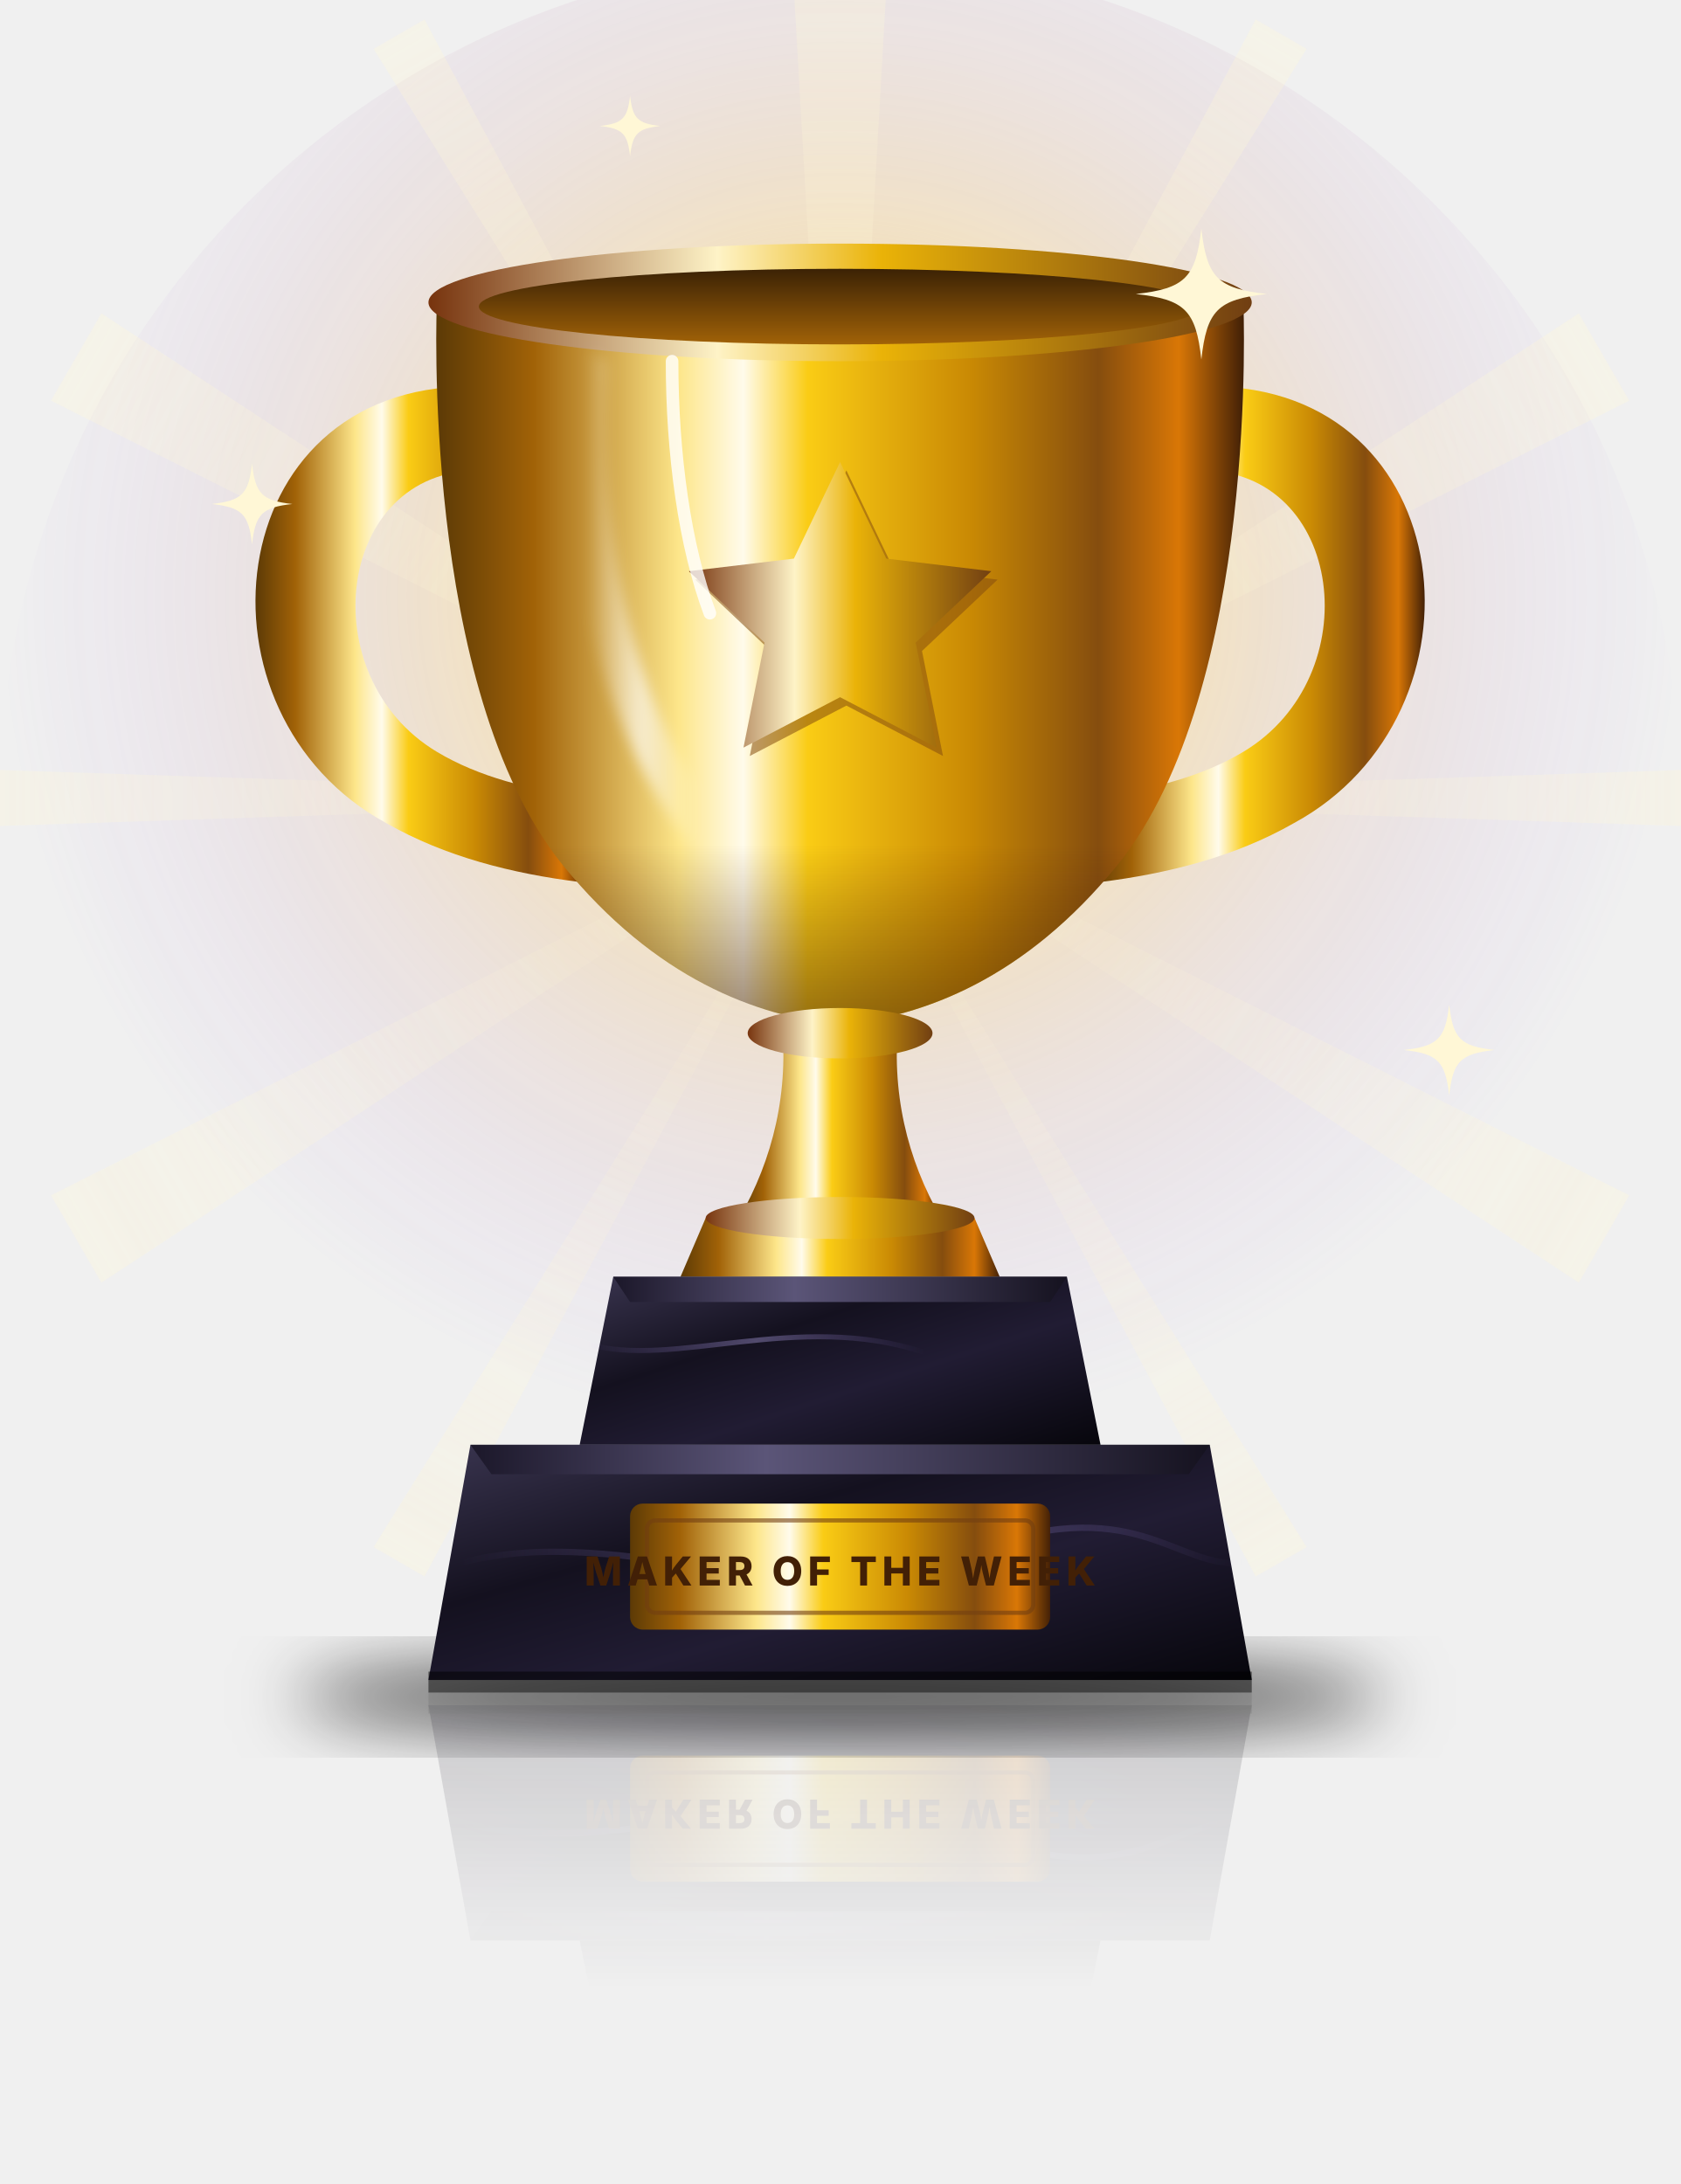
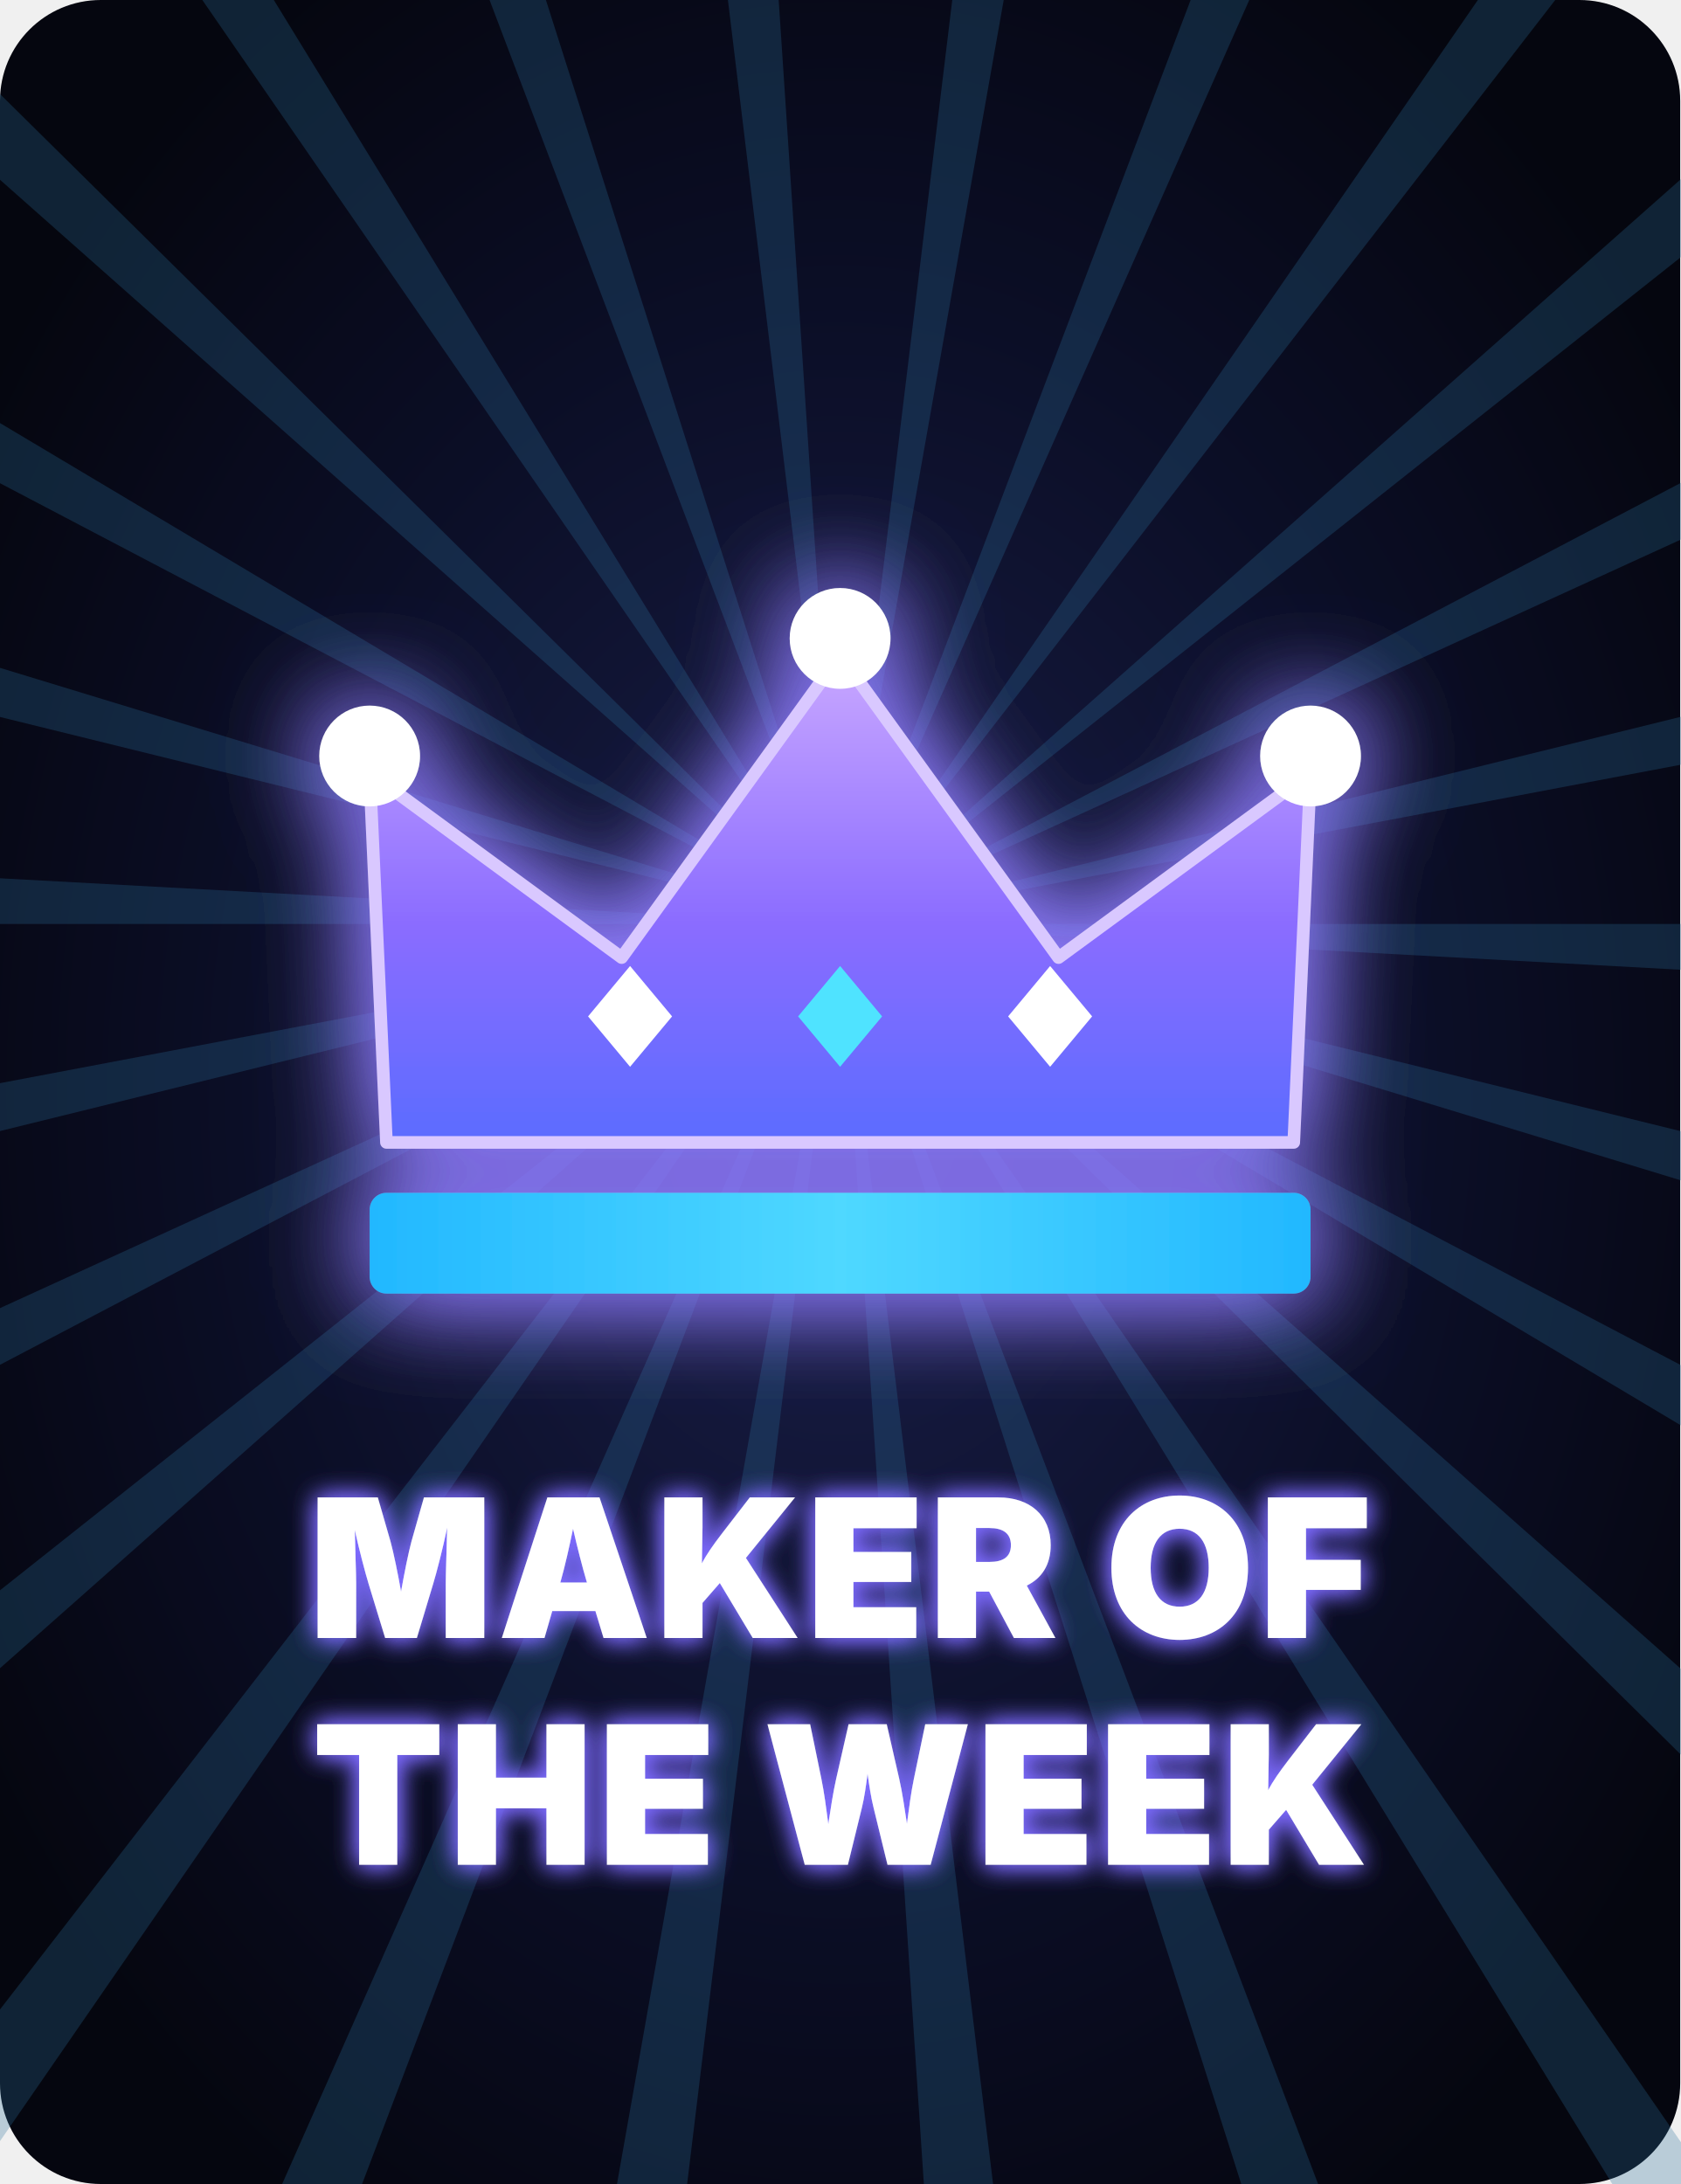
- <svg xmlns="http://www.w3.org/2000/svg" viewBox="0 0 400 520" role="img" aria-label="Gold Maker of the Week trophy">
-   <style>
- .tw{transform-box:fill-box;transform-origin:center;animation:tw 2.8s ease-in-out infinite}
- .tw.b{animation-delay:.9s}.tw.c{animation-delay:1.8s}
- .ray{transform-origin:200px 190px;animation:rot 40s linear infinite}
- @keyframes tw{0%,100%{opacity:.2;transform:scale(.5)}50%{opacity:1;transform:scale(1.1)}}
- @keyframes rot{to{transform:rotate(360deg)}}
- @media (prefers-reduced-motion:reduce){.tw,.ray{animation:none}.tw{opacity:.8}}
- </style>
+ <svg xmlns="http://www.w3.org/2000/svg" viewBox="0 0 400 520" width="400" height="520" role="img" aria-label="Maker of the Week crown">
  <defs>
-     <radialGradient id="glow" cx="50%" cy="38%" r="50%">
-       <stop offset="0" stop-color="#fde68a" stop-opacity=".55" />
-       <stop offset=".45" stop-color="#f59e0b" stop-opacity=".18" />
-       <stop offset="1" stop-color="#7c3aed" stop-opacity="0" />
+     <linearGradient id="cg" x1="0" y1="0" x2="0" y2="1">
+       <stop offset="0" stop-color="#c9a8ff" />
+       <stop offset=".55" stop-color="#8b6cff" />
+       <stop offset="1" stop-color="#5b6cff" />
+     </linearGradient>
+     <linearGradient id="band" x1="0" y1="0" x2="1" y2="0">
+       <stop offset="0" stop-color="#22b8ff" />
+       <stop offset=".5" stop-color="#4fd8ff" />
+       <stop offset="1" stop-color="#22b8ff" />
+     </linearGradient>
+     <radialGradient id="bg" cx=".5" cy=".5" r=".6">
+       <stop offset="0" stop-color="#1a1f4a" />
+       <stop offset=".6" stop-color="#0b0e26" />
+       <stop offset="1" stop-color="#05060f" />
    </radialGradient>
-     <linearGradient id="ray" x1="0" y1="0" x2="0" y2="1">
-       <stop offset="0" stop-color="#fff7d6" stop-opacity=".35" />
-       <stop offset="1" stop-color="#fff7d6" stop-opacity="0" />
-     </linearGradient>
-     <linearGradient id="gold" x1="0" y1="0" x2="1" y2="0">
-       <stop offset="0" stop-color="#5c3a06" />
-       <stop offset=".12" stop-color="#a16207" />
-       <stop offset=".3" stop-color="#fde68a" />
-       <stop offset=".38" stop-color="#fffbeb" />
-       <stop offset=".46" stop-color="#facc15" />
-       <stop offset=".66" stop-color="#ca8a04" />
-       <stop offset=".82" stop-color="#854d0e" />
-       <stop offset=".92" stop-color="#d97706" />
-       <stop offset="1" stop-color="#422006" />
-     </linearGradient>
-     <linearGradient id="goldV" x1="0" y1="0" x2="0" y2="1">
-       <stop offset="0" stop-color="#fffbeb" stop-opacity=".0" />
-       <stop offset=".75" stop-color="#422006" stop-opacity="0" />
-       <stop offset="1" stop-color="#422006" stop-opacity=".55" />
-     </linearGradient>
-     <linearGradient id="rim" x1="0" y1="0" x2="1" y2="0">
-       <stop offset="0" stop-color="#78350f" />
-       <stop offset=".35" stop-color="#fef3c7" />
-       <stop offset=".55" stop-color="#eab308" />
-       <stop offset="1" stop-color="#713f12" />
-     </linearGradient>
-     <linearGradient id="inner" x1="0" y1="0" x2="0" y2="1">
-       <stop offset="0" stop-color="#3b2205" />
-       <stop offset="1" stop-color="#a16207" />
-     </linearGradient>
-     <linearGradient id="obs" x1="0" y1="0" x2="1" y2="1">
-       <stop offset="0" stop-color="#3a3550" />
-       <stop offset=".35" stop-color="#14111f" />
-       <stop offset=".6" stop-color="#211c33" />
-       <stop offset="1" stop-color="#07060c" />
-     </linearGradient>
-     <linearGradient id="obsTop" x1="0" y1="0" x2="1" y2="0">
-       <stop offset="0" stop-color="#1b1729" />
-       <stop offset=".4" stop-color="#5b5578" />
-       <stop offset="1" stop-color="#15121f" />
-     </linearGradient>
-     <linearGradient id="vein" x1="0" y1="0" x2="1" y2="0">
-       <stop offset="0" stop-color="#a78bfa" stop-opacity="0" />
-       <stop offset=".5" stop-color="#c4b5fd" stop-opacity=".35" />
-       <stop offset="1" stop-color="#a78bfa" stop-opacity="0" />
-     </linearGradient>
-     <linearGradient id="spec" x1="0" y1="0" x2="1" y2="0">
-       <stop offset="0" stop-color="#fff" stop-opacity="0" />
-       <stop offset=".5" stop-color="#fff" stop-opacity=".9" />
-       <stop offset="1" stop-color="#fff" stop-opacity="0" />
-     </linearGradient>
-     <linearGradient id="fade" x1="0" y1="0" x2="0" y2="1">
-       <stop offset="0" stop-color="#fff" stop-opacity=".35" />
-       <stop offset=".6" stop-color="#fff" stop-opacity="0" />
-     </linearGradient>
-     <mask id="rm">
-       <rect x="0" y="403" width="400" height="117" fill="url(#fade)" />
-     </mask>
-     <filter id="blur8">
-       <feGaussianBlur stdDeviation="8" />
+     <filter id="glow" x="-50%" y="-50%" width="200%" height="200%">
+       <feGaussianBlur stdDeviation="6" result="b" />
+       <feFlood flood-color="#8f7bff" flood-opacity=".9" />
+       <feComposite in2="b" operator="in" result="c" />
+       <feMerge>
+         <feMergeNode in="c" />
+         <feMergeNode in="c" />
+         <feMergeNode in="SourceGraphic" />
+       </feMerge>
    </filter>
-     <filter id="blur2">
-       <feGaussianBlur stdDeviation="1.6" />
+     <filter id="tglow" x="-20%" y="-50%" width="140%" height="200%">
+       <feGaussianBlur stdDeviation="3" result="b" />
+       <feFlood flood-color="#7d6bff" />
+       <feComposite in2="b" operator="in" result="c" />
+       <feMerge>
+         <feMergeNode in="c" />
+         <feMergeNode in="c" />
+         <feMergeNode in="SourceGraphic" />
+       </feMerge>
    </filter>
-     <path id="spark" d="M0-12C1 -3 3-1 12 0 3 1 1 3 0 12-1 3-3 1-12 0-3-1-1-3 0-12Z" fill="#fff7d6" />
-     <g id="trophy">
-       <path d="M112 92C52 92 44 170 92 196c14 8 30 12 46 14l2-20c-14-2-26-5-36-11-30-18-24-67 10-67z" fill="url(#gold)" />
-       <path d="M288 92c60 0 68 78 20 104-14 8-30 12-46 14l-2-20c14-2 26-5 36-11 30-18 24-67-10-67z" fill="url(#gold)" />
-       <path d="M104 72h192c0 0 4 92-30 134-22 27-46 36-66 38-20-2-44-11-66-38C100 164 104 72 104 72z" fill="url(#gold)" />
-       <path d="M104 72h192c0 0 4 92-30 134-22 27-46 36-66 38-20-2-44-11-66-38C100 164 104 72 104 72z" fill="url(#goldV)" />
-       <ellipse cx="200" cy="72" rx="98" ry="14" fill="url(#rim)" />
-       <ellipse cx="200" cy="73" rx="86" ry="9" fill="url(#inner)" />
-       <path d="M200 110l11 23 25 3-18 17 5 25-23-12-23 12 5-25-18-17 25-3z" fill="#854d0e" opacity=".55" transform="translate(1.5 2)" />
-       <path d="M200 110l11 23 25 3-18 17 5 25-23-12-23 12 5-25-18-17 25-3z" fill="url(#rim)" />
-       <path d="M140 88c-2 40 6 80 26 108" stroke="url(#spec)" stroke-width="9" stroke-linecap="round" fill="none" opacity=".75" filter="url(#blur2)" />
-       <path d="M160 86c0 22 3 44 9 60" stroke="#fff" stroke-width="3" stroke-linecap="round" fill="none" opacity=".8" />
-       <path d="M186 242h28c-2 18 2 34 10 48h-48c8-14 12-30 10-48z" fill="url(#gold)" />
-       <ellipse cx="200" cy="246" rx="22" ry="6" fill="url(#rim)" />
-       <path d="M168 290h64l6 14h-76z" fill="url(#gold)" />
-       <ellipse cx="200" cy="290" rx="32" ry="5" fill="url(#rim)" />
-       <path d="M146 304h108l8 40H138z" fill="url(#obs)" />
-       <path d="M146 304h108l-4 6H150z" fill="url(#obsTop)" />
-       <path d="M112 344h176l10 56H102z" fill="url(#obs)" />
-       <path d="M112 344h176l-5 7H117z" fill="url(#obsTop)" />
-       <path d="M110 372c40-10 80 14 120-2s50 4 66 2" stroke="url(#vein)" stroke-width="1.5" fill="none" />
-       <path d="M140 320c20 6 50-8 80 2" stroke="url(#vein)" stroke-width="1.2" fill="none" />
-       <rect x="102" y="398" width="196" height="5" fill="#000" opacity=".5" />
-       <rect x="150" y="358" width="100" height="30" rx="3" fill="url(#gold)" />
-       <rect x="154" y="362" width="92" height="22" rx="2" fill="none" stroke="#713f12" stroke-opacity=".6" />
-       <text x="200" y="377.5" text-anchor="middle" font-family="Inter,Arial,sans-serif" font-size="9.5" font-weight="800" letter-spacing="1.2" fill="#422006">MAKER OF THE WEEK</text>
-     </g>
  </defs>
-   <circle cx="200" cy="190" r="200" fill="url(#glow)" />
-   <g class="ray" opacity=".9">
-     <g id="rays">
-       <path d="M200 190L188 -20h24z" fill="url(#ray)" />
-       <path d="M200 190L193 -20h14z" fill="url(#ray)" transform="rotate(30 200 190)" />
-     </g>
-     <use href="#rays" transform="rotate(60 200 190)" />
-     <use href="#rays" transform="rotate(120 200 190)" />
-     <use href="#rays" transform="rotate(180 200 190)" />
-     <use href="#rays" transform="rotate(240 200 190)" />
-     <use href="#rays" transform="rotate(300 200 190)" />
+   <rect width="400" height="520" rx="24" fill="url(#bg)" />
+   <g fill="#2a6f9a" opacity=".28">
+     <path d="M200 220 L800.0 220.0 L799.1 252.6Z" />
+     <path d="M200 220 L782.6 363.6 L773.9 395.0Z" />
+     <path d="M200 220 L731.3 498.8 L715.3 527.3Z" />
+     <path d="M200 220 L649.1 617.9 L626.8 641.7Z" />
+     <path d="M200 220 L540.8 713.8 L513.5 731.6Z" />
+     <path d="M200 220 L412.8 781.0 L382.0 791.7Z" />
+     <path d="M200 220 L272.3 815.6 L239.8 818.7Z" />
+     <path d="M200 220 L127.7 815.6 L95.4 810.8Z" />
+     <path d="M200 220 L-12.8 781.0 L-42.9 768.6Z" />
+     <path d="M200 220 L-140.8 713.8 L-167.2 694.5Z" />
+     <path d="M200 220 L-249.1 617.9 L-270.1 592.9Z" />
+     <path d="M200 220 L-331.3 498.8 L-345.6 469.5Z" />
+     <path d="M200 220 L-382.6 363.6 L-389.5 331.7Z" />
+     <path d="M200 220 L-400.0 220.0 L-399.1 187.4Z" />
+     <path d="M200 220 L-382.6 76.4 L-373.9 45.0Z" />
+     <path d="M200 220 L-331.3 -58.8 L-315.3 -87.3Z" />
+     <path d="M200 220 L-249.1 -177.9 L-226.8 -201.7Z" />
+     <path d="M200 220 L-140.8 -273.8 L-113.5 -291.6Z" />
+     <path d="M200 220 L-12.8 -341.0 L18.0 -351.7Z" />
+     <path d="M200 220 L127.7 -375.6 L160.2 -378.7Z" />
+     <path d="M200 220 L272.3 -375.6 L304.6 -370.8Z" />
+     <path d="M200 220 L412.8 -341.0 L442.9 -328.6Z" />
+     <path d="M200 220 L540.8 -273.8 L567.2 -254.5Z" />
+     <path d="M200 220 L649.1 -177.9 L670.1 -152.9Z" />
+     <path d="M200 220 L731.3 -58.8 L745.6 -29.5Z" />
+     <path d="M200 220 L782.6 76.4 L789.5 108.3Z" />
  </g>
-   <ellipse cx="200" cy="404" rx="130" ry="12" fill="#000" opacity=".55" filter="url(#blur8)" />
-   <use href="#trophy" />
-   <g mask="url(#rm)">
-     <use href="#trophy" transform="translate(0 806) scale(1 -1)" opacity=".5" />
+   <g transform="translate(80,140) scale(2)" filter="url(#glow)">
+     <path d="M6 66 L4 22 L34 44 L60 8 L86 44 L116 22 L114 66 Z" fill="url(#cg)" stroke="#d9c8ff" stroke-width="1.5" stroke-linejoin="round" />
+     <circle cx="4" cy="20" r="6" fill="#fff" />
+     <circle cx="60" cy="6" r="6" fill="#fff" />
+     <circle cx="116" cy="20" r="6" fill="#fff" />
+     <path d="M30 51 l5 -6 l5 6 l-5 6z" fill="#fff" />
+     <path d="M60 51 l5 -6 l5 6 l-5 6z" transform="translate(-5 0)" fill="#4fe3ff" />
+     <path d="M80 51 l5 -6 l5 6 l-5 6z" fill="#fff" />
+     <rect x="4" y="72" width="112" height="12" rx="2" fill="url(#band)" />
  </g>
-   <g transform="translate(286 70)">
-     <use href="#spark" class="tw" transform="scale(1.3)" />
-   </g>
-   <g transform="translate(60 120)">
-     <use href="#spark" class="tw b" transform="scale(.8)" />
-   </g>
-   <g transform="translate(345 250)">
-     <use href="#spark" class="tw c" transform="scale(.9)" />
-   </g>
-   <g transform="translate(150 30)">
-     <use href="#spark" class="tw b" transform="scale(.6)" />
-   </g>
+   <text x="200" y="390" font-family="Inter,Arial Black,Helvetica,sans-serif" font-weight="900" font-size="46" fill="#fff" text-anchor="middle" letter-spacing="1" filter="url(#tglow)">MAKER OF</text>
+   <text x="200" y="444" font-family="Inter,Arial Black,Helvetica,sans-serif" font-weight="900" font-size="46" fill="#fff" text-anchor="middle" letter-spacing="1" filter="url(#tglow)">THE WEEK</text>
</svg>
